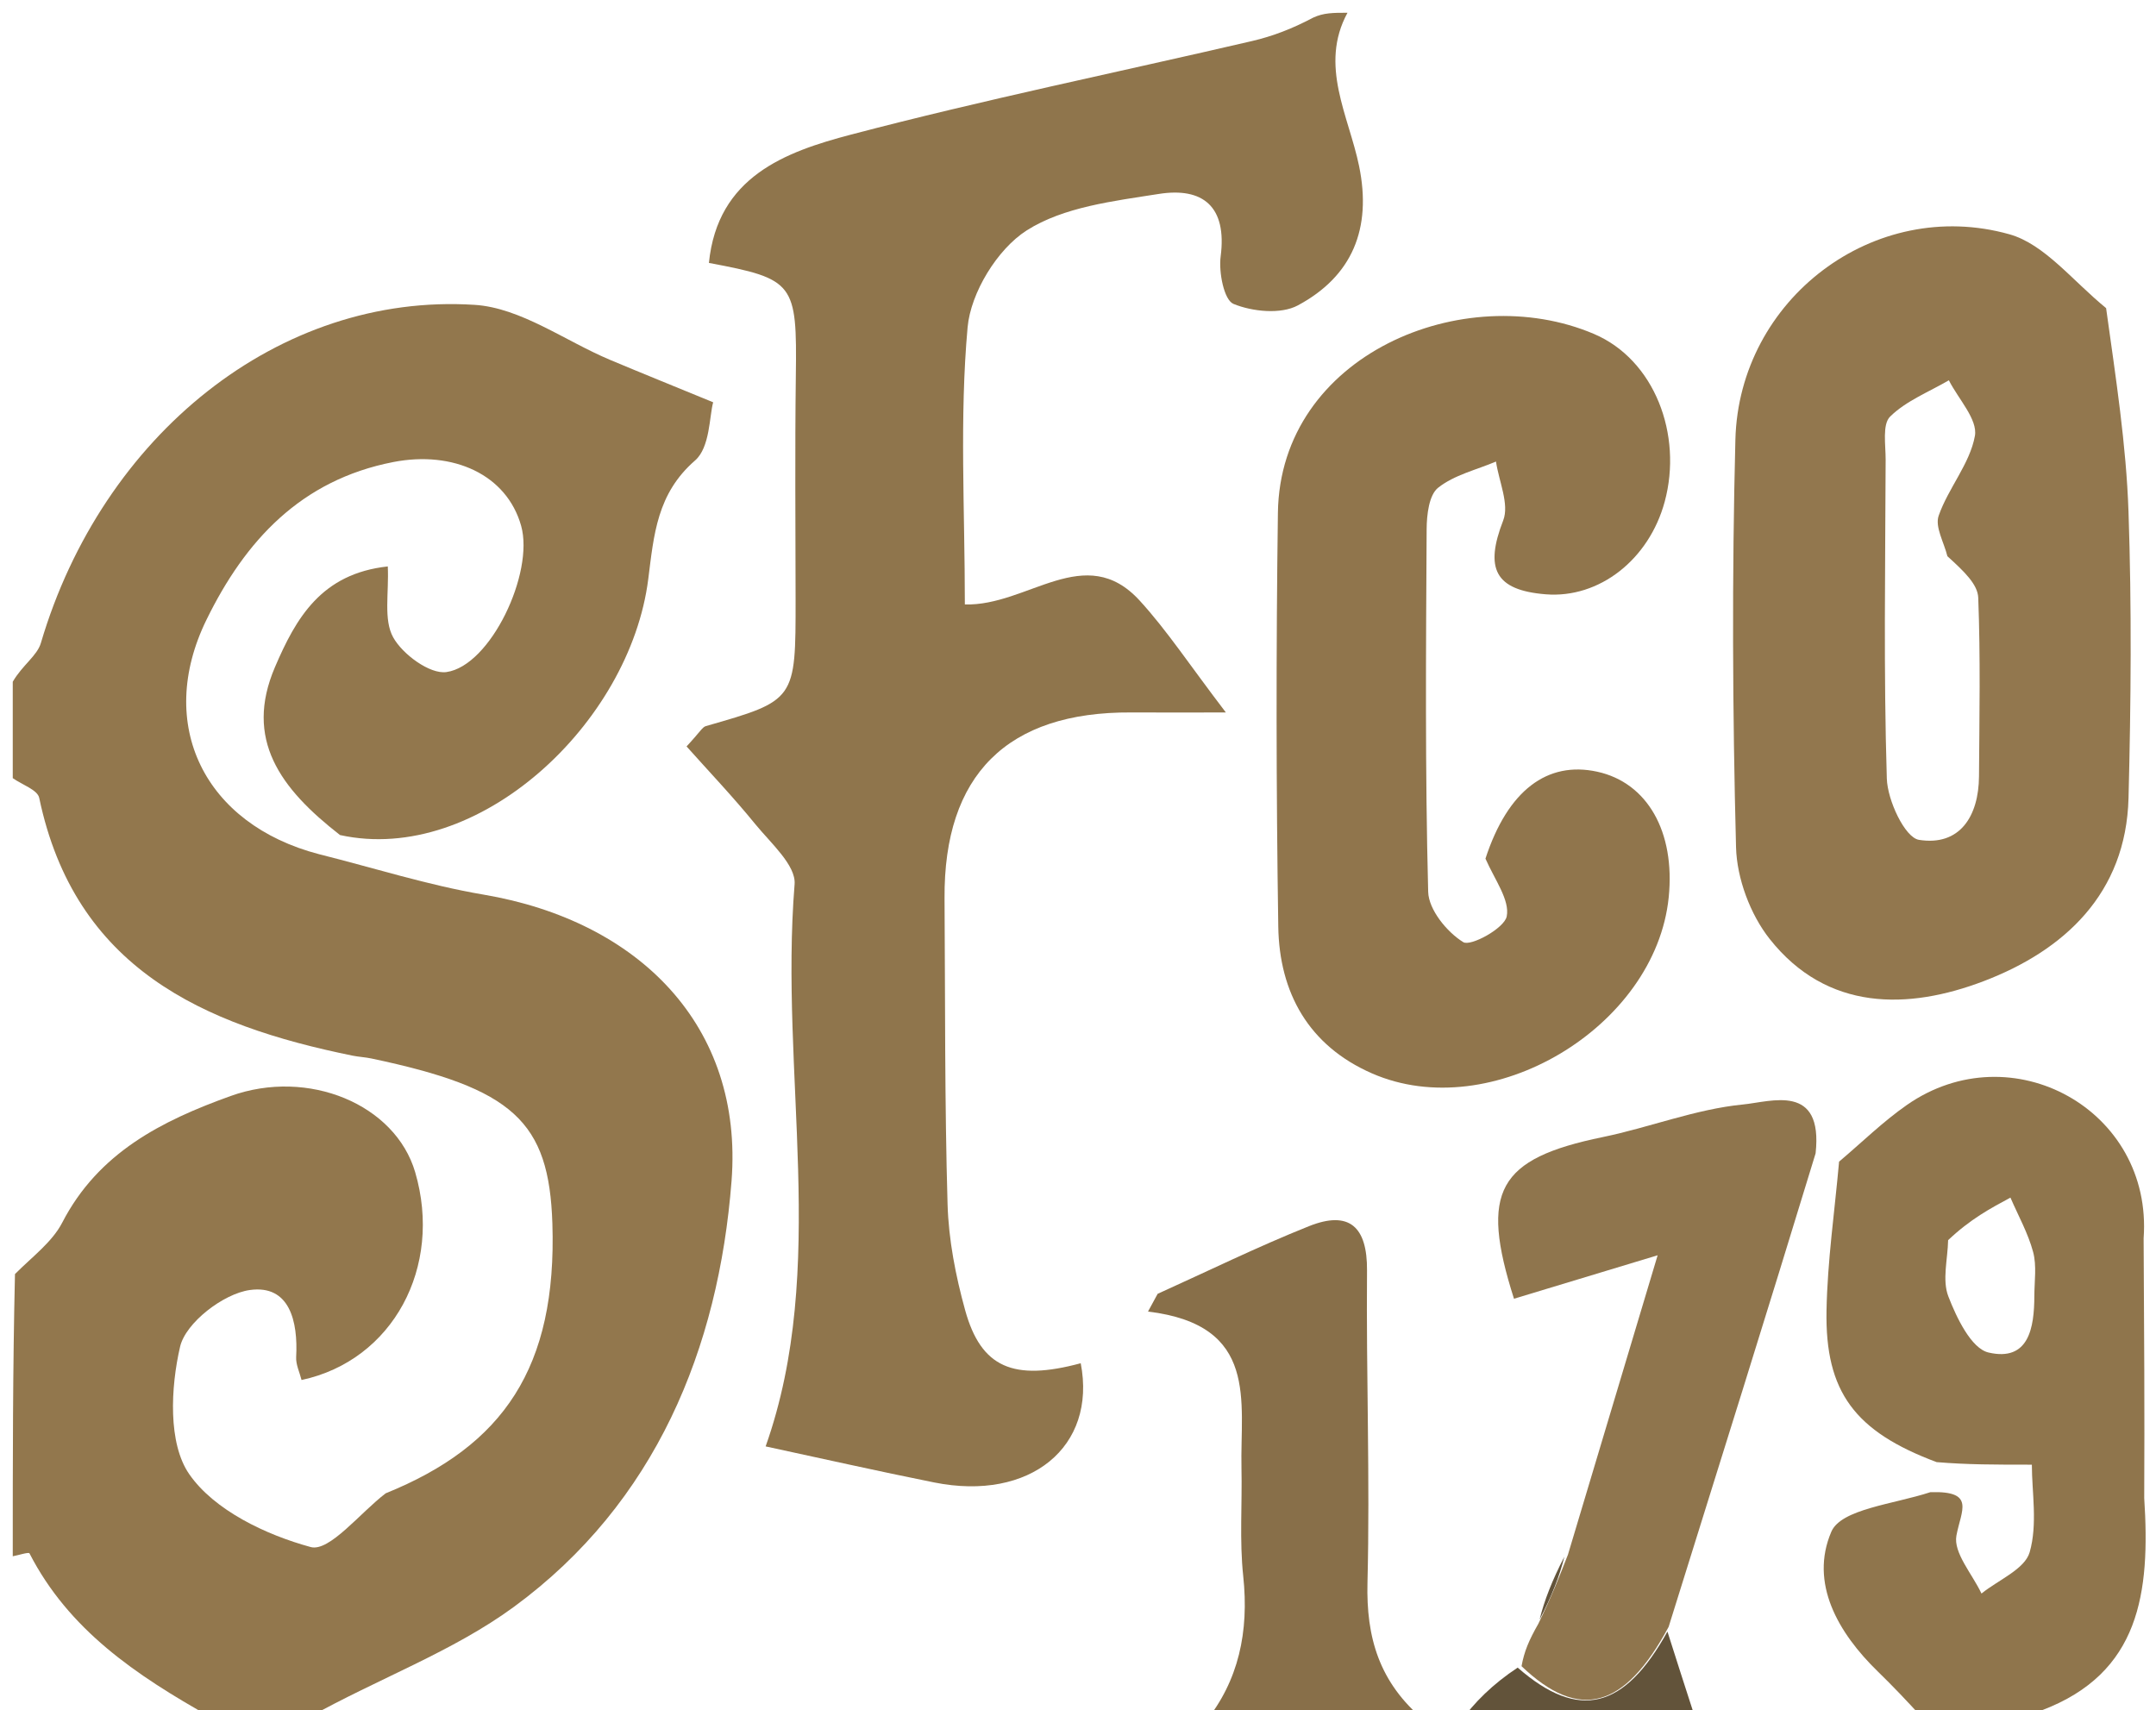
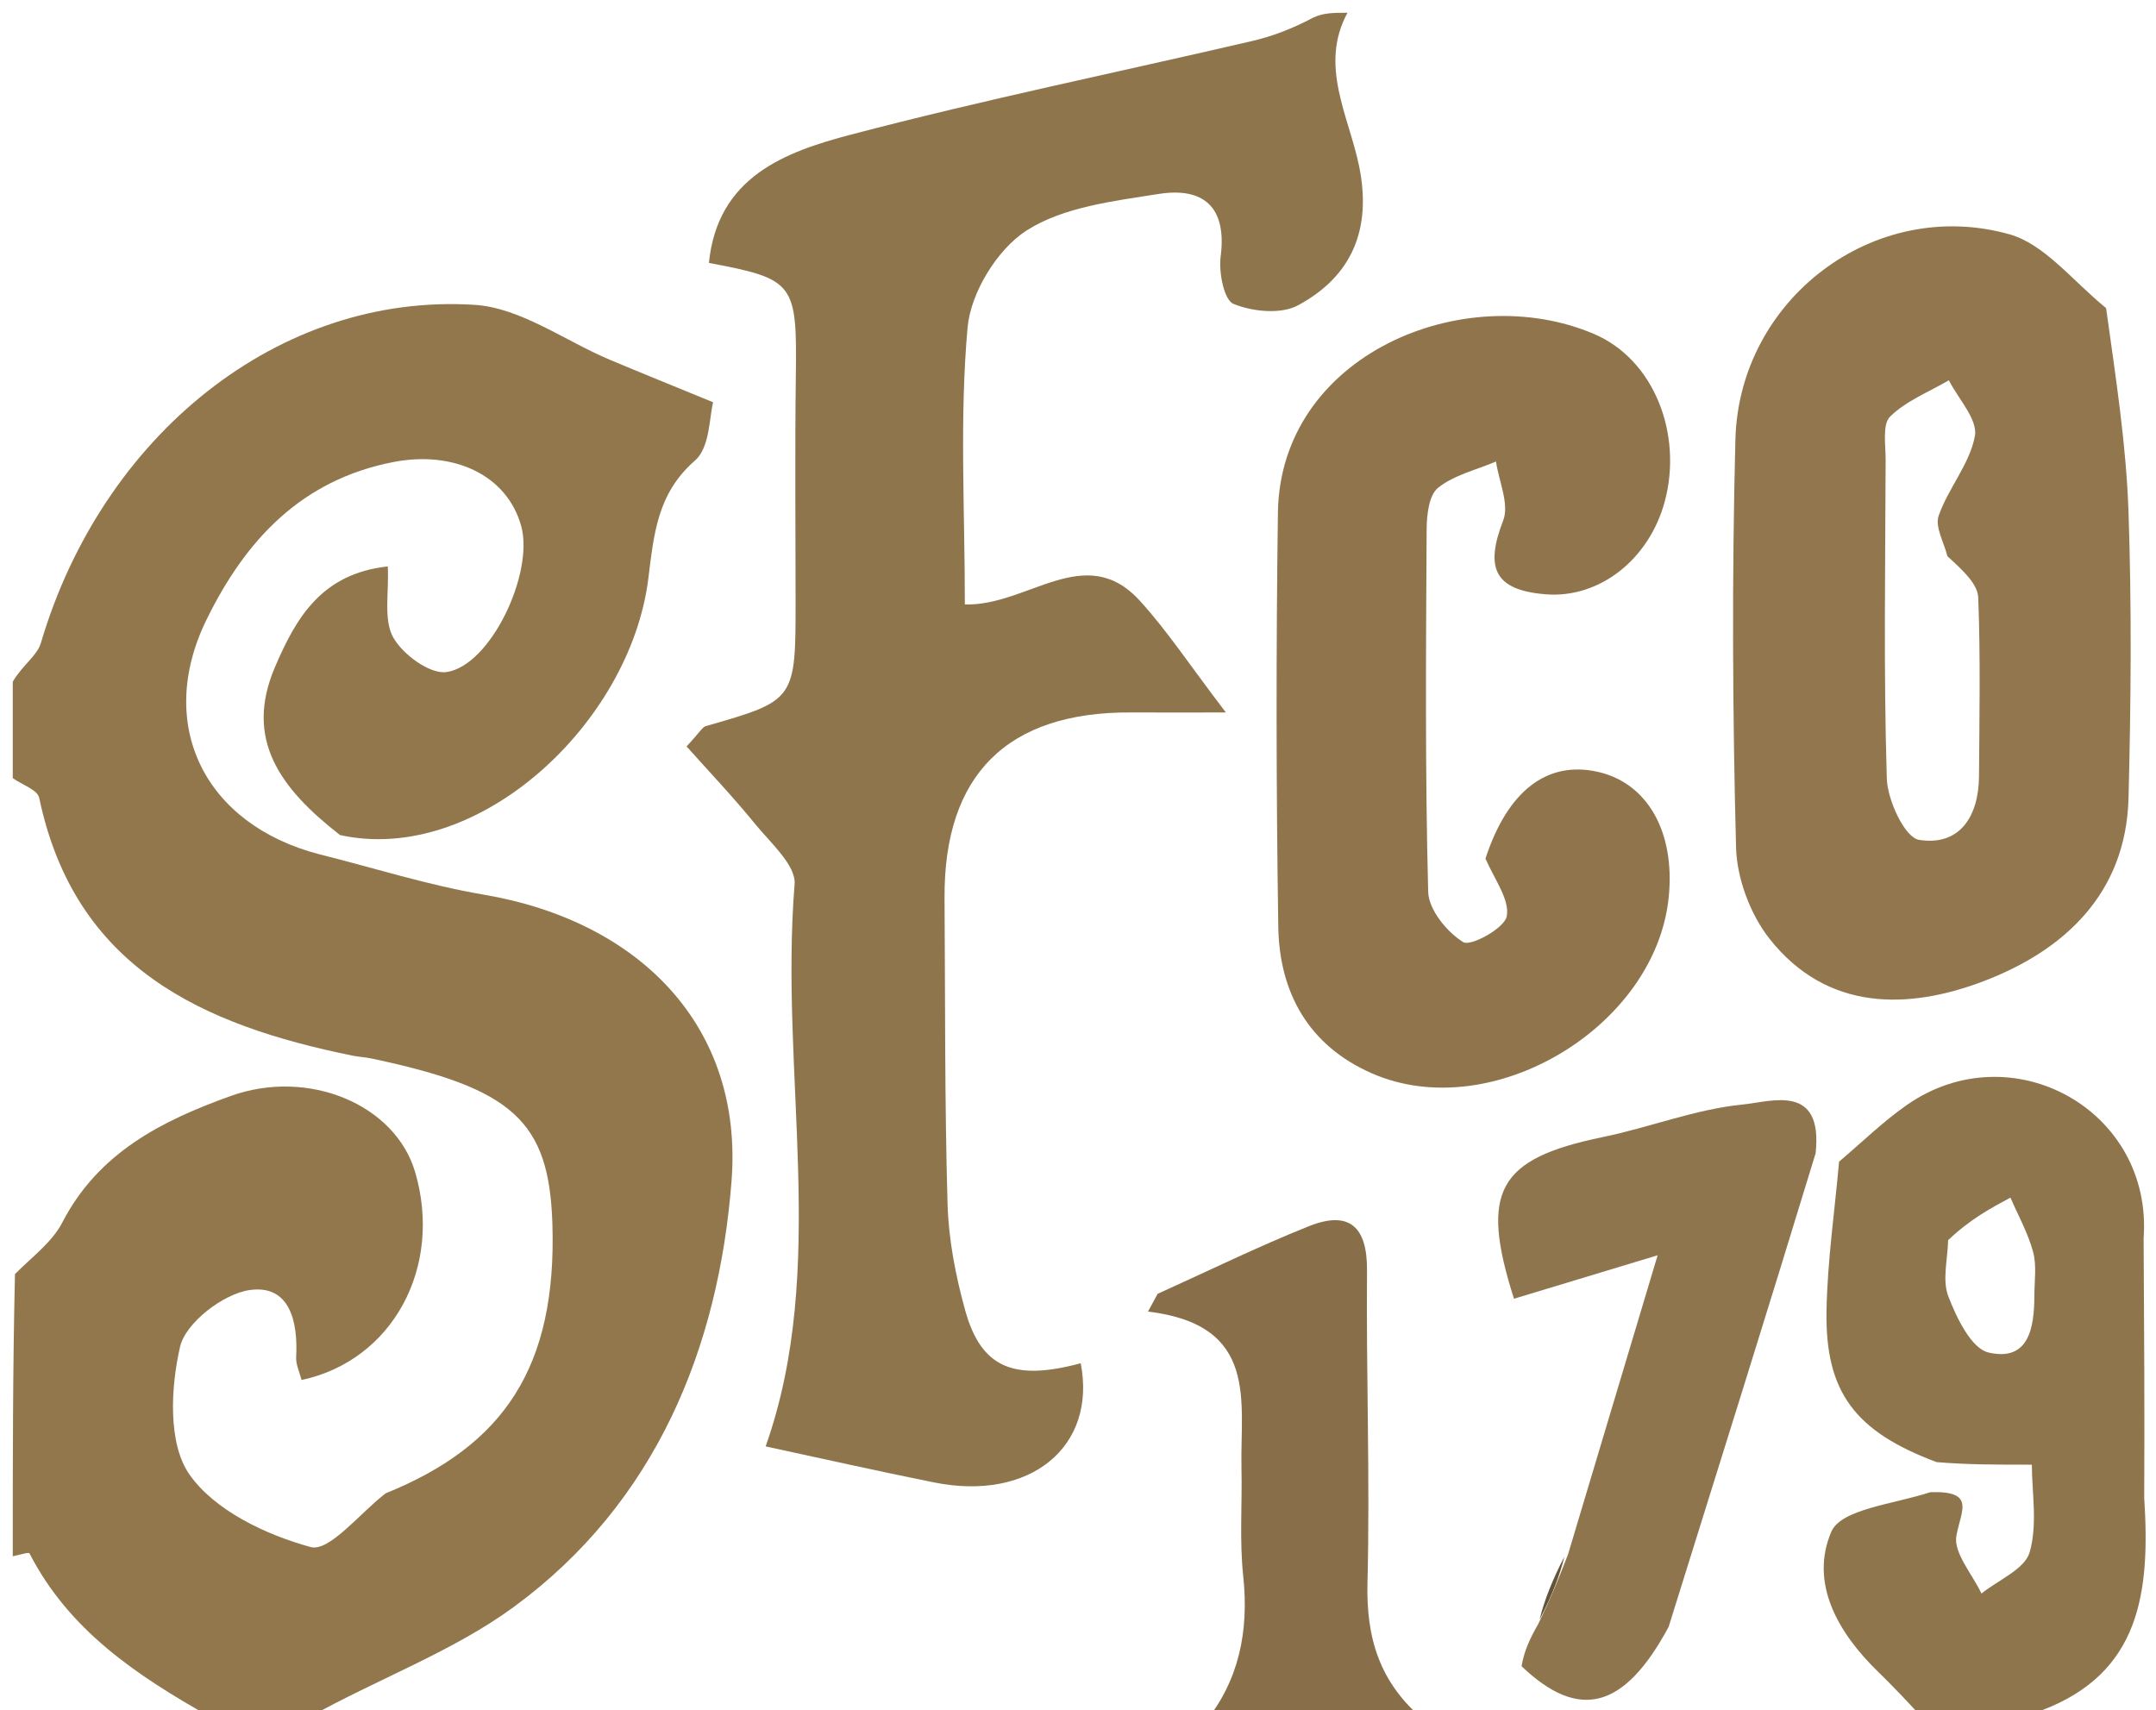
<svg xmlns="http://www.w3.org/2000/svg" version="1.1" id="Layer_1" x="0px" y="0px" width="100%" viewBox="0 0 169 134" enable-background="new 0 0 169 134" xml:space="preserve">
  <defs id="defs43" />
  <path fill="#92774D" opacity="1" stroke="none" d=" M1,53.444   C1.754,52.144 2.91,51.406 3.202,50.414   C8.012,34.108 21.89,22.918 37.206,23.898   C40.824,24.13 44.288,26.726 47.831,28.215   C50.275,29.242 52.733,30.233 55.902,31.536   C55.601,32.617 55.663,35.071 54.484,36.097   C51.493,38.698 51.255,41.92 50.813,45.403   C49.377,56.729 37.47,67.836 26.654,65.462   C21.944,61.8 19.137,57.948 21.551,52.302   C23.198,48.452 25.19,44.966 30.397,44.404   C30.497,46.505 30.048,48.572 30.82,49.963   C31.559,51.296 33.695,52.865 34.989,52.685   C38.455,52.205 41.887,44.907 40.85,41.22   C39.72,37.203 35.53,35.307 30.832,36.22   C23.571,37.632 19.21,42.4 16.183,48.589   C12.16,56.814 16.027,64.627 25.013,66.963   C29.307,68.037 33.552,69.395 37.902,70.131   C50.101,72.197 58.283,80.442 57.343,92.58   C56.328,105.703 51.396,117.814 40.286,125.964   C35.491,129.481 29.656,131.58 24.146,134.662   C21.629,135 19.259,135 16.585,134.648   C10.582,131.288 5.377,127.735 2.311,121.772   C2.25,121.654 1.453,121.915 1,122   C1,114.646 1,107.291 1.174,99.876   C2.545,98.502 4.09,97.368 4.878,95.843   C7.711,90.36 12.669,87.864 18.074,85.92   C24.169,83.728 30.985,86.572 32.545,91.894   C34.72,99.319 30.8,106.651 23.637,108.182   C23.488,107.584 23.182,106.971 23.215,106.376   C23.366,103.599 22.712,100.69 19.579,101.128   C17.506,101.418 14.552,103.693 14.116,105.572   C13.375,108.769 13.159,113.15 14.837,115.568   C16.798,118.396 20.842,120.321 24.353,121.276   C25.823,121.676 28.245,118.573 30.235,117.063   C39.461,113.331 43.661,107.2 43.299,95.918   C43.041,87.892 40.225,85.321 29.118,82.978   C28.63,82.875 28.125,82.854 27.637,82.755   C15.883,80.363 5.867,75.888 3.074,62.547   C2.941,61.914 1.716,61.51 1,61   C1,58.629 1,56.259 1,53.444  z" id="path4" />
  <path fill="#8F754C" opacity="1" stroke="none" d=" M105.625,1   C103.38,5.122 105.723,9.078 106.534,13.02   C107.543,17.926 105.998,21.656 101.728,23.943   C100.397,24.656 98.173,24.432 96.69,23.825   C95.944,23.52 95.521,21.34 95.682,20.104   C96.194,16.187 94.288,14.658 90.83,15.204   C87.277,15.764 83.362,16.22 80.467,18.071   C78.178,19.535 76.091,22.942 75.846,25.66   C75.208,32.741 75.631,39.919 75.631,47.384   C80.57,47.528 85.057,42.402 89.338,47.085   C91.476,49.424 93.235,52.11 96.091,55.852   C92.458,55.852 90.566,55.862 88.674,55.85   C78.948,55.79 73.97,60.744 74.039,70.429   C74.095,78.422 74.045,86.417 74.276,94.405   C74.357,97.186 74.908,100.01 75.652,102.702   C76.901,107.227 79.446,108.286 84.714,106.868   C85.982,113.425 80.742,117.719 73.233,116.214   C68.796,115.325 64.381,114.325 60.015,113.387   C64.977,99.368 61.085,84.197 62.285,69.319   C62.405,67.83 60.398,66.076 59.194,64.595   C57.454,62.456 55.546,60.454 53.817,58.514   C54.868,57.386 55.052,57 55.325,56.922   C62.372,54.904 62.37,54.909 62.363,46.953   C62.358,41.126 62.306,35.297 62.382,29.471   C62.476,22.19 62.288,21.871 55.569,20.611   C56.248,13.854 61.543,11.908 66.697,10.554   C77.103,7.819 87.658,5.656 98.142,3.217   C99.738,2.845 101.284,2.259 102.927,1.386   C103.75,1 104.5,1 105.625,1  z" id="path6" />
  <path fill="#8F754C" opacity="1" stroke="none" d=" M144.158,91.063   C145.924,89.574 147.586,87.935 149.474,86.62   C157.687,80.897 168.763,87.014 168.03,97.072   C168.074,104.289 168.11,110.641 168.077,117.44   C168.555,124.861 167.753,131.166 160.03,134.082   C159.92,134.124 160.006,134.683 160,135   C156.969,135 153.939,135 150.75,134.735   C149.465,133.327 148.358,132.163 147.207,131.045   C144.062,127.991 141.834,124.092 143.548,120.08   C144.313,118.29 148.414,117.926 151.315,116.975   C154.881,116.863 153.722,118.4 153.355,120.381   C153.106,121.726 154.603,123.396 155.32,124.921   C156.636,123.858 158.714,123.014 159.097,121.682   C159.73,119.484 159.269,116.971 159.269,114.819   C156.34,114.819 154.216,114.819 151.803,114.619   C145.408,112.225 143.055,109.136 143.173,102.737   C143.245,98.841 143.813,94.954 144.158,91.063  M152.705,97.22   C152.676,98.701 152.228,100.344 152.721,101.624   C153.369,103.309 154.524,105.717 155.874,106.028   C159.039,106.759 159.458,104.076 159.464,101.59   C159.467,100.437 159.658,99.225 159.368,98.145   C158.973,96.672 158.201,95.299 157.591,93.884   C156.018,94.727 154.444,95.571 152.705,97.22  z" id="path8" />
  <path fill="#886F49" opacity="1" stroke="none" d=" M94.468,135   C97.086,131.766 97.918,127.92 97.451,123.553   C97.152,120.753 97.377,117.9 97.314,115.072   C97.199,109.874 98.717,103.871 89.988,102.816   C90.24,102.352 90.491,101.889 90.743,101.426   C94.691,99.644 98.587,97.729 102.605,96.123   C105.755,94.865 107.184,96.154 107.155,99.601   C107.086,107.754 107.394,115.913 107.191,124.06   C107.084,128.342 108.089,131.895 111.659,134.872   C106.312,135 100.624,135 94.468,135  z" id="path12" />
-   <path fill="#62533A" opacity="1" stroke="none" d=" M130.704,127.902   C131.383,130.035 132.063,132.169 132.871,134.651   C126.979,135 120.958,135 114.468,135   C115.509,133.504 117.019,132.009 118.965,130.728   C123.779,134.935 127.336,133.977 130.704,127.902  z" id="path20" />
  <path fill="#92774E" opacity="1" stroke="none" d=" M165.089,24.156   C165.856,29.671 166.666,34.873 166.844,40.097   C167.1,47.578 167.039,55.078 166.846,62.563   C166.654,70.055 161.797,74.509 155.504,76.911   C149.581,79.171 143.215,79.298 138.713,73.602   C137.196,71.683 136.145,68.861 136.081,66.42   C135.804,55.775 135.758,45.114 136.03,34.469   C136.312,23.44 146.932,15.397 157.505,18.365   C160.25,19.135 162.417,21.967 165.089,24.156  M152.648,43.603   C152.389,42.535 151.659,41.303 151.963,40.431   C152.718,38.267 154.414,36.351 154.805,34.169   C155.036,32.88 153.503,31.274 152.763,29.811   C151.197,30.728 149.411,31.422 148.159,32.657   C147.534,33.273 147.812,34.88 147.808,36.038   C147.781,44.371 147.644,52.709 147.9,61.033   C147.952,62.738 149.315,65.662 150.421,65.838   C153.628,66.346 155.105,63.983 155.126,60.854   C155.157,56.188 155.246,51.517 155.066,46.858   C155.026,45.813 153.977,44.808 152.648,43.603  z" id="path24" />
  <path fill="#90754C" opacity="1" stroke="none" d=" M116.439,67.31   C118.195,61.933 121.303,59.646 125.198,60.495   C129.127,61.352 131.32,65.199 130.805,70.328   C129.779,80.54 116.89,88.233 107.544,84.145   C102.581,81.974 100.279,77.826 100.199,72.636   C100.033,61.826 100.024,51.011 100.17,40.201   C100.337,27.806 114.768,21.842 124.946,26.179   C129.691,28.201 131.909,34.068 130.491,39.322   C129.262,43.875 125.351,46.924 121.168,46.589   C117.167,46.269 116.369,44.56 117.83,40.799   C118.324,39.525 117.491,37.736 117.265,36.182   C115.727,36.834 113.988,37.233 112.728,38.235   C112.011,38.805 111.836,40.359 111.829,41.472   C111.775,50.953 111.703,60.437 111.949,69.912   C111.986,71.31 113.418,73.068 114.699,73.857   C115.279,74.214 117.917,72.773 118.105,71.842   C118.362,70.563 117.181,68.994 116.439,67.31  z" id="path26" />
  <path fill="#8F754D" opacity="1" stroke="none" d=" M130.799,127.529   C127.336,133.977 123.779,134.935 119.267,130.615   C119.482,129.449 119.834,128.611 120.582,127.294   C121.62,125.167 122.263,123.516 122.907,121.866   C125.133,114.432 127.36,106.999 129.935,98.404   C125.133,99.857 121.9,100.835 118.675,101.811   C115.985,93.367 117.398,90.835 125.63,89.139   C129.323,88.378 132.921,86.943 136.636,86.582   C138.826,86.37 142.921,84.886 142.318,90.412   C138.509,102.91 134.702,115.033 130.799,127.529  z" id="path28" />
  <path fill="#62533A" opacity="1" stroke="none" d=" M122.621,122.039   C122.263,123.516 121.62,125.167 120.683,126.968   C121.038,125.483 121.686,123.848 122.621,122.039  z" id="path32" />
</svg>
